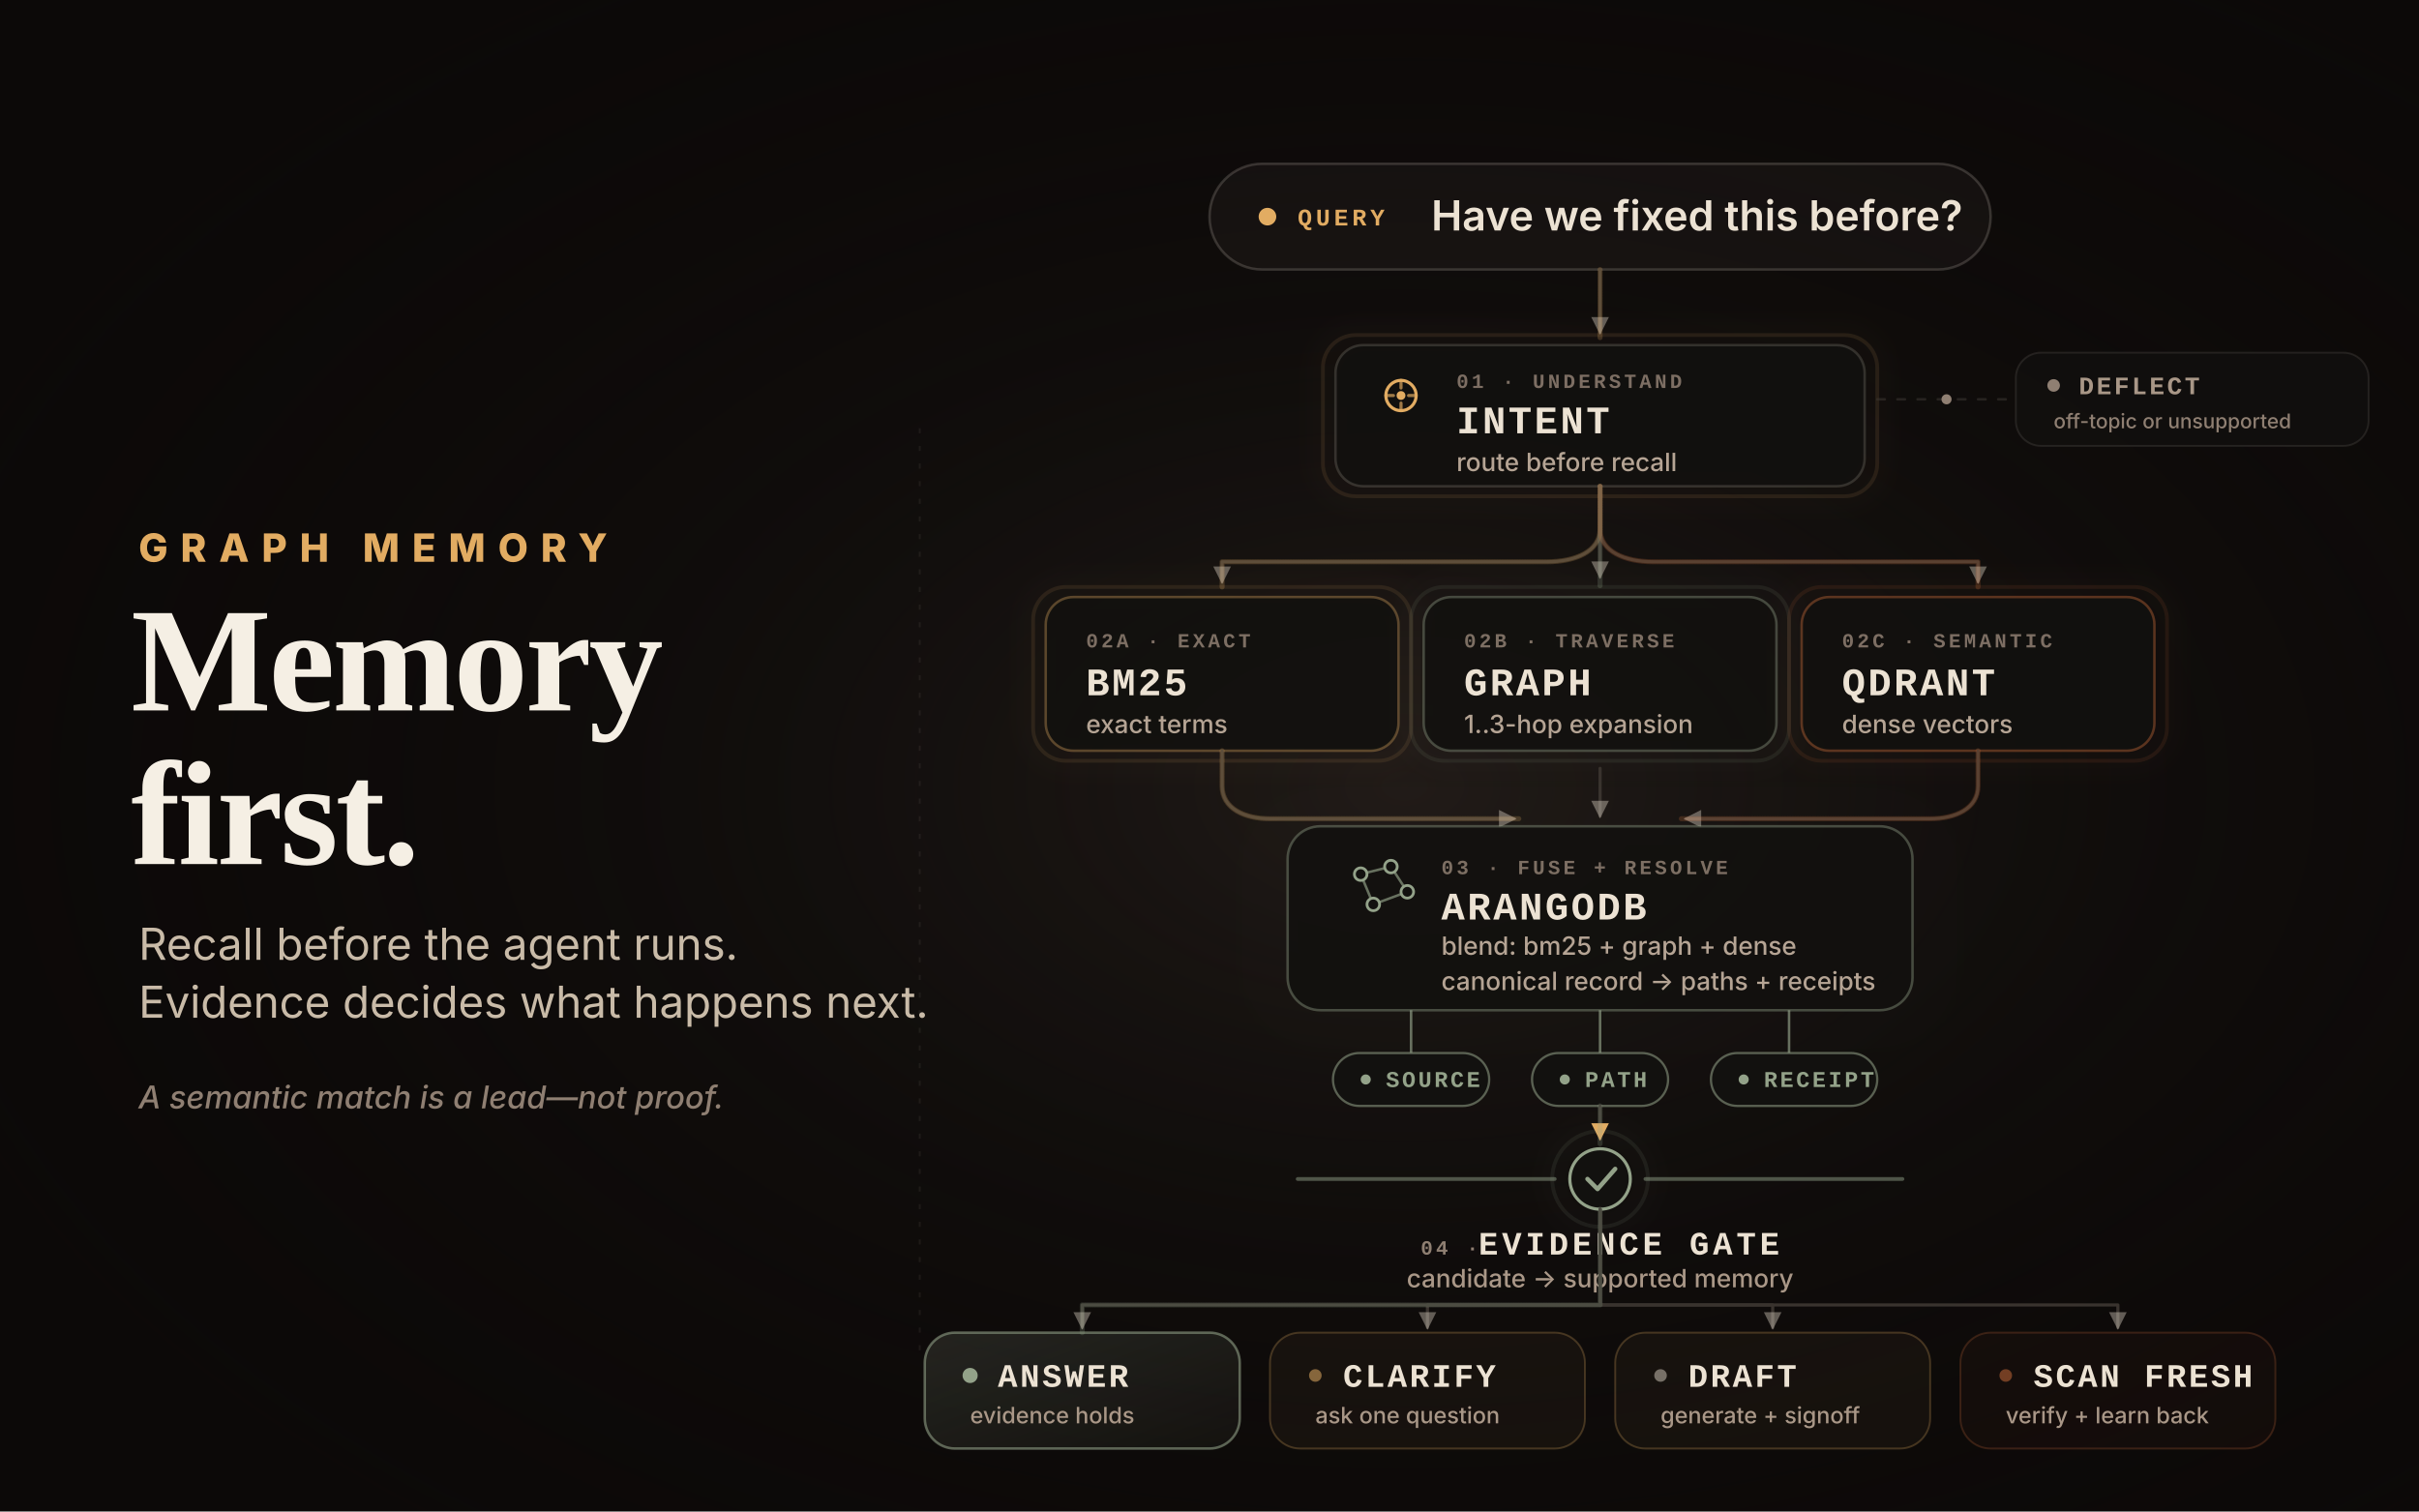
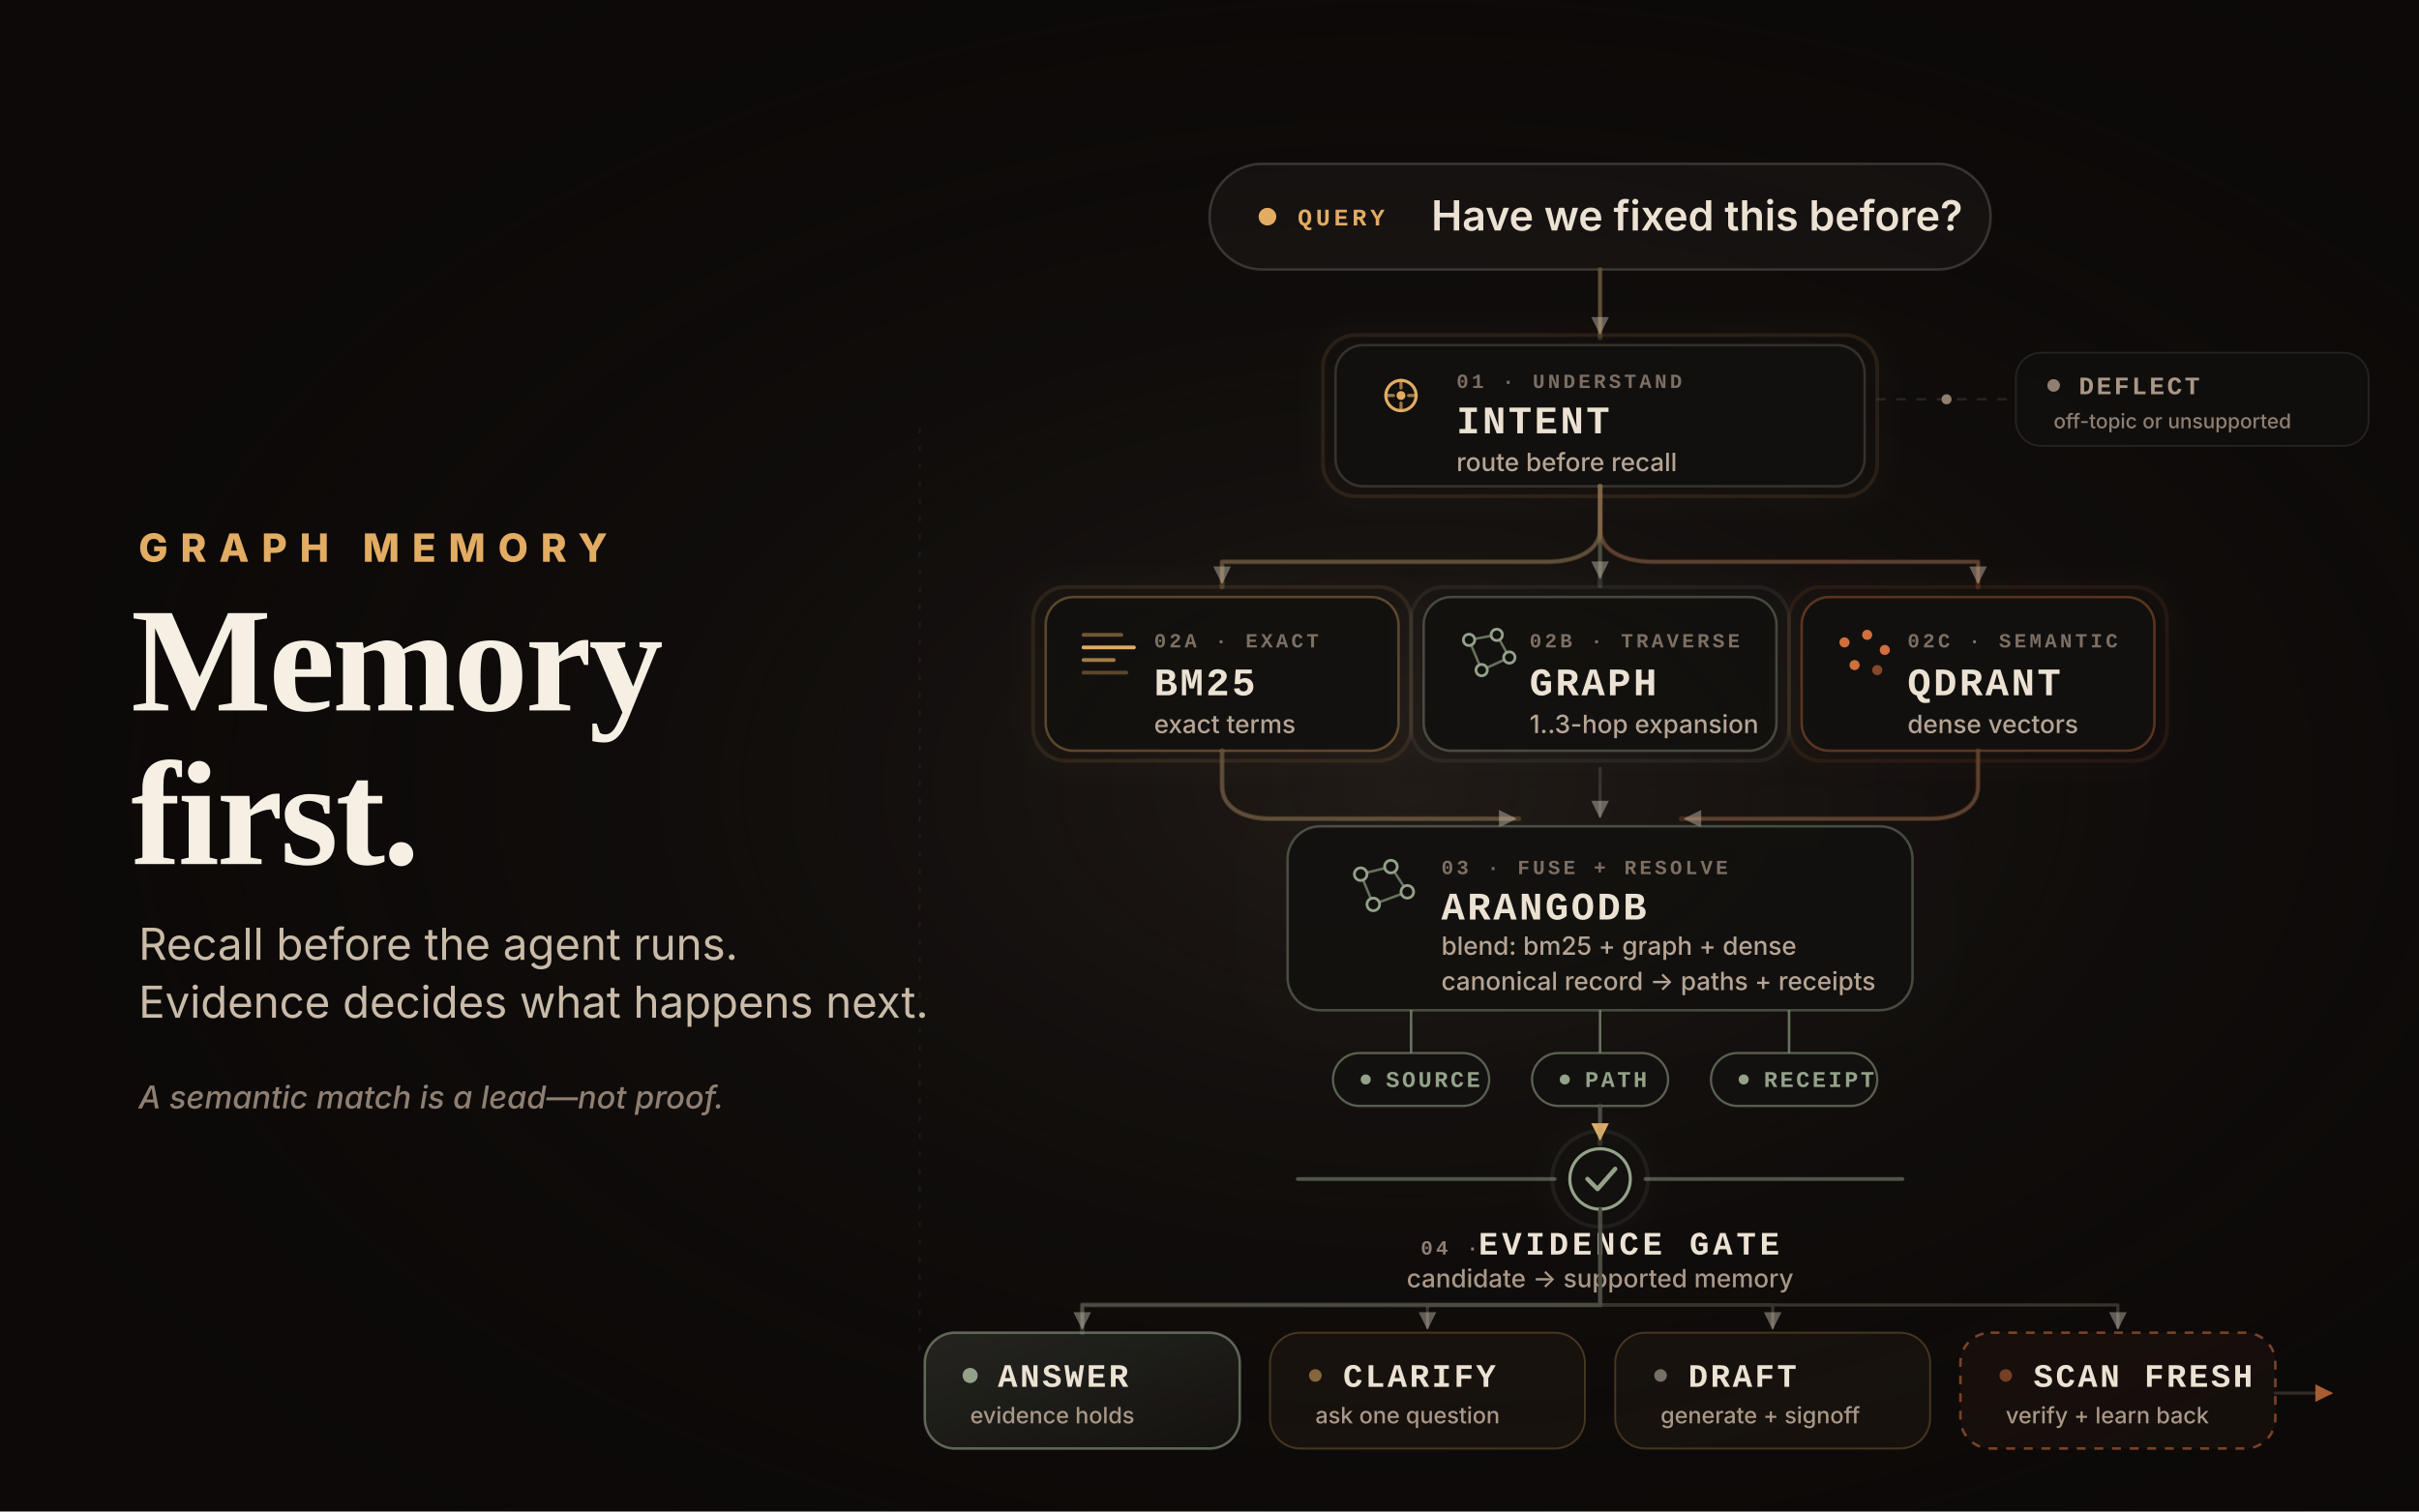
<svg xmlns="http://www.w3.org/2000/svg" viewBox="0 0 1920 1200" width="1920" height="1200" role="img" aria-labelledby="memory-pipeline-title memory-pipeline-desc" tabindex="0">
  <defs>
    <radialGradient id="bg-glow" cx="58%" cy="52%" r="66%">
      <stop offset="0" stop-color="#261f1b" stop-opacity="0.78" />
      <stop offset="0.46" stop-color="#151210" stop-opacity="0.42" />
      <stop offset="1" stop-color="#0c0908" stop-opacity="0" />
    </radialGradient>
    <linearGradient id="answer-fill" x1="0" y1="0" x2="1" y2="1">
      <stop offset="0" stop-color="#93a289" stop-opacity="0.17" />
      <stop offset="1" stop-color="#93a289" stop-opacity="0.05" />
    </linearGradient>
    <marker id="flow-arrow" viewBox="0 0 10 10" refX="7" refY="5" markerWidth="7" markerHeight="7" orient="auto-start-reverse">
      <path d="M 0 1 L 8 5 L 0 9 z" fill="rgba(236,226,211,0.38)" />
+     </marker>
+     <marker id="flow-arrow-ember" viewBox="0 0 10 10" refX="7" refY="5" markerWidth="7" markerHeight="7" orient="auto-start-reverse">
+       <path d="M 0 1 L 8 5 L 0 9 z" fill="#d1703c" />
    </marker>
    <marker id="flow-arrow-brass" viewBox="0 0 10 10" refX="7" refY="5" markerWidth="7" markerHeight="7" orient="auto-start-reverse">
      <path d="M 0 1 L 8 5 L 0 9 z" fill="#e2ac62" />
    </marker>
    <filter id="soft-glow" x="-80%" y="-80%" width="260%" height="260%">
      <feGaussianBlur stdDeviation="10" result="blur" />
      <feMerge>
        <feMergeNode in="blur" />
        <feMergeNode in="SourceGraphic" />
      </feMerge>
    </filter>
    <filter id="wide-glow" x="-120%" y="-120%" width="340%" height="340%">
      <feGaussianBlur stdDeviation="22" />
    </filter>
    <style>
      #memory-pipeline .sans {
        font-family: Inter, ui-sans-serif, system-ui, -apple-system, BlinkMacSystemFont, "Segoe UI", sans-serif;
      }
      #memory-pipeline .mono {
        font-family: ui-monospace, SFMono-Regular, Menlo, Monaco, Consolas, "Liberation Mono", monospace;
      }
      #memory-pipeline .eyebrow {
        fill: #e2ac62;
        font-size: 31px;
        font-weight: 760;
        letter-spacing: 10px;
      }
      #memory-pipeline .serif {
        font-family: Fraunces, Georgia, "Times New Roman", serif;
      }
      #memory-pipeline .headline {
        fill: #f5efe4;
        font-size: 118px;
        font-weight: 720;
        letter-spacing: -2px;
      }
      #memory-pipeline .subhead {
        fill: #c9bba8;
        font-size: 35px;
        font-weight: 430;
      }
      #memory-pipeline .footer {
        fill: #8f7f72;
        font-size: 25px;
        font-weight: 480;
        font-style: italic;
      }
      #memory-pipeline .step {
        fill: #8f7f72;
        font-size: 16px;
        font-weight: 620;
        letter-spacing: 2.5px;
        opacity: 0.85;
      }
      #memory-pipeline .stage-name {
        fill: #ece2d3;
        font-size: 31px;
        font-weight: 760;
        letter-spacing: 2px;
      }
      #memory-pipeline .stage-note {
        fill: #b5a494;
        font-size: 20px;
        font-weight: 480;
      }
      #memory-pipeline .query-label {
        fill: #e2ac62;
        font-size: 19px;
        font-weight: 760;
        letter-spacing: 3px;
      }
      #memory-pipeline .query-text {
        fill: #ece2d3;
        font-size: 33px;
        font-weight: 570;
      }
      #memory-pipeline .token-label {
        fill: #93a289;
        font-size: 18px;
        font-weight: 730;
        letter-spacing: 2px;
      }
      #memory-pipeline .gate-name {
        fill: #ece2d3;
        font-size: 26px;
        font-weight: 760;
        letter-spacing: 3px;
      }
      #memory-pipeline .gate-note {
        fill: #a99787;
        font-size: 20px;
        font-weight: 480;
      }
      #memory-pipeline .outcome-name {
        fill: #ece2d3;
        font-size: 26px;
        font-weight: 760;
        letter-spacing: 2px;
      }
      #memory-pipeline .outcome-note {
        fill: #a99787;
        font-size: 18px;
        font-weight: 490;
      }
      #memory-pipeline .aside-name {
        fill: #a99787;
        font-size: 20px;
        font-weight: 720;
        letter-spacing: 2px;
      }
      #memory-pipeline .aside-note {
        fill: #8f7f72;
        font-size: 16px;
        font-weight: 470;
      }

      #memory-pipeline .panel {
        fill: rgba(18, 17, 15, 0.86);
        stroke: rgba(236, 226, 211, 0.16);
        stroke-width: 2;
      }
      #memory-pipeline .panel-soft {
        fill: rgba(18, 17, 15, 0.68);
        stroke: rgba(236, 226, 211, 0.10);
        stroke-width: 1.5;
      }
      #memory-pipeline .query-shell {
        fill: rgba(236, 226, 211, 0.035);
        stroke: rgba(236, 226, 211, 0.18);
        stroke-width: 2;
      }
      #memory-pipeline .base-path {
        fill: none;
        stroke: #39332e;
        stroke-width: 2.5;
        stroke-linecap: round;
        stroke-linejoin: round;
      }
      #memory-pipeline .base-path-faint {
        fill: none;
        stroke: #39332e;
        stroke-width: 2;
        stroke-linecap: round;
        stroke-dasharray: 6 10;
        opacity: 0.58;
      }
      #memory-pipeline .flow-path {
        fill: none;
        stroke-width: 4;
        stroke-linecap: round;
        stroke-linejoin: round;
        stroke-dasharray: 1;
        stroke-dashoffset: 0;
        opacity: 0.22;
      }
      #memory-pipeline .flow-amber { stroke: #e2ac62; }
      #memory-pipeline .flow-violet { stroke: #d1703c; }
      #memory-pipeline .flow-mint { stroke: #93a289; }
      #memory-pipeline .stage-halo {
        fill: none;
        stroke-width: 3;
        opacity: 0.12;
      }
      #memory-pipeline .halo-amber { stroke: #e2ac62; }
      #memory-pipeline .halo-violet { stroke: #d1703c; }
      #memory-pipeline .halo-mint { stroke: #93a289; }
      #memory-pipeline .intent-mark {
        fill: none;
        stroke: #e2ac62;
        stroke-width: 2.5;
        stroke-linecap: round;
      }
      #memory-pipeline .bm25-line {
        stroke: #e2ac62;
        stroke-width: 3;
        stroke-linecap: round;
      }
      #memory-pipeline .q-node {
        fill: #d1703c;
      }
      #memory-pipeline .q-edge {
        stroke: rgba(209, 112, 60, 0.7);
        stroke-width: 1.5;
      }
      #memory-pipeline .graph-edge {
        stroke: rgba(147, 162, 137, 0.66);
        stroke-width: 2;
      }
      #memory-pipeline .graph-node {
        fill: #12110f;
        stroke: #93a289;
        stroke-width: 2.2;
      }
      #memory-pipeline .token {
        fill: #12110f;
        stroke: rgba(147, 162, 137, 0.55);
        stroke-width: 1.8;
      }
      #memory-pipeline .gate-line {
        stroke: rgba(147, 162, 137, 0.48);
        stroke-width: 3;
        stroke-linecap: round;
      }
      #memory-pipeline .gate-ring {
        fill: #12110f;
        stroke: #93a289;
        stroke-width: 2.5;
      }
      #memory-pipeline .gate-check {
        fill: none;
        stroke: #93a289;
        stroke-width: 3.5;
        stroke-linecap: round;
        stroke-linejoin: round;
      }
      #memory-pipeline .answer-shell {
        fill: url(#answer-fill);
        stroke: rgba(147, 162, 137, 0.58);
        stroke-width: 2;
      }
      #memory-pipeline .clarify-shell {
        fill: rgba(226, 172, 98, 0.045);
        stroke: rgba(226, 172, 98, 0.25);
        stroke-width: 1.5;
      }
      #memory-pipeline .scan-shell {
-         fill: rgba(209, 112, 60, 0.035);
-         stroke: rgba(209, 112, 60, 0.22);
-         stroke-width: 1.5;
+         fill: rgba(209, 112, 60, 0.05);
+         stroke: rgba(209, 112, 60, 0.55);
+         stroke-width: 2;
+         stroke-dasharray: 7 7;
      }
      #memory-pipeline .active-dot { fill: #93a289; }
      #memory-pipeline .deflect-dot { fill: #8f7f72; }
      #memory-pipeline .panel-02a { stroke: rgba(226, 172, 98, 0.34); }
      #memory-pipeline .panel-02b { stroke: rgba(209, 112, 60, 0.38); }
      #memory-pipeline .panel-03  { stroke: rgba(147, 162, 137, 0.40); }
      #memory-pipeline .panel-02g { stroke: rgba(147, 162, 137, 0.38); }

      @media (prefers-reduced-motion: no-preference) {
        @keyframes draw-query {
          0%, 4% { stroke-dashoffset: 1; opacity: 0; }
          14%, 28% { stroke-dashoffset: 0; opacity: 1; }
          36%, 100% { stroke-dashoffset: 0; opacity: 0.18; }
        }
        @keyframes pulse-intent {
          0%, 8%, 100% { opacity: 0; transform: scale(0.96); }
          16%, 28% { opacity: 0.75; transform: scale(1); }
          36% { opacity: 0.12; transform: scale(1.04); }
        }
        @keyframes draw-split {
          0%, 18% { stroke-dashoffset: 1; opacity: 0; }
          32%, 46% { stroke-dashoffset: 0; opacity: 1; }
          54%, 100% { stroke-dashoffset: 0; opacity: 0.18; }
        }
        @keyframes pulse-recall {
          0%, 22%, 100% { opacity: 0; transform: scale(0.97); }
          32%, 47% { opacity: 0.72; transform: scale(1); }
          55% { opacity: 0.10; transform: scale(1.03); }
        }
        @keyframes draw-merge {
          0%, 36% { stroke-dashoffset: 1; opacity: 0; }
          50%, 62% { stroke-dashoffset: 0; opacity: 1; }
          70%, 100% { stroke-dashoffset: 0; opacity: 0.18; }
        }
        @keyframes pulse-record {
          0%, 42%, 100% { opacity: 0; transform: scale(0.98); }
          52%, 68% { opacity: 0.7; transform: scale(1); }
          76% { opacity: 0.10; transform: scale(1.035); }
        }
        @keyframes proof-on {
          0%, 52%, 100% { opacity: 0.35; }
          62%, 76% { opacity: 1; }
          84% { opacity: 0.48; }
        }
        @keyframes draw-gate {
          0%, 58% { stroke-dashoffset: 1; opacity: 0; }
          72%, 84% { stroke-dashoffset: 0; opacity: 1; }
          92%, 100% { stroke-dashoffset: 0; opacity: 0.18; }
        }
        @keyframes pulse-gate {
          0%, 62%, 100% { opacity: 0; transform: scale(0.9); }
          74%, 88% { opacity: 0.8; transform: scale(1); }
          96% { opacity: 0.14; transform: scale(1.06); }
        }
        @keyframes answer-on {
          0%, 72%, 100% { opacity: 0.48; }
          84%, 96% { opacity: 1; }
        }
        @keyframes query-dot {
          0%, 2% { transform: scale(0.7); opacity: 0.3; }
          10%, 22% { transform: scale(1.25); opacity: 1; }
          32%, 100% { transform: scale(1); opacity: 0.55; }
        }
        #memory-pipeline .query-flow { animation: draw-query 9s ease-in-out infinite; }
        #memory-pipeline .intent-halo {
          transform-origin: 1070px 330px;
          animation: pulse-intent 9s ease-in-out infinite;
        }
        #memory-pipeline .split-flow { animation: draw-split 9s ease-in-out infinite; }
        #memory-pipeline .bm25-halo {
          transform-origin: 770px 535px;
          animation: pulse-recall 9s ease-in-out infinite;
        }
        #memory-pipeline .graph-halo {
          transform-origin: 1070px 535px;
          animation: pulse-recall 9s ease-in-out infinite;
          animation-delay: 0.09s;
        }
        #memory-pipeline .qdrant-halo {
          transform-origin: 1370px 535px;
          animation: pulse-recall 9s ease-in-out infinite;
          animation-delay: 0.18s;
        }
        #memory-pipeline .merge-flow { animation: draw-merge 9s ease-in-out infinite; }
        #memory-pipeline .record-halo {
          transform-origin: 1070px 729px;
          animation: pulse-record 9s ease-in-out infinite;
        }
        #memory-pipeline .proof-1 { animation: proof-on 9s ease-in-out infinite; }
        #memory-pipeline .proof-2 { animation: proof-on 9s ease-in-out infinite; animation-delay: 0.18s; }
        #memory-pipeline .proof-3 { animation: proof-on 9s ease-in-out infinite; animation-delay: 0.36s; }
        #memory-pipeline .gate-flow { animation: draw-gate 9s ease-in-out infinite; }
        #memory-pipeline .gate-halo {
          transform-origin: 1070px 936px;
          animation: pulse-gate 9s ease-in-out infinite;
        }
        #memory-pipeline .answer-state { animation: answer-on 9s ease-in-out infinite; }
        #memory-pipeline .query-dot { transform-origin: 806px 172px; animation: query-dot 9s ease-in-out infinite; }
      }
    </style>
  </defs>
  <g id="memory-pipeline">
    <rect width="1920" height="1200" fill="#0c0908" />
    <rect width="1920" height="1200" fill="url(#bg-glow)" />
    <g aria-label="Card heading">
      <text x="110" y="446" class="sans eyebrow">GRAPH MEMORY</text>
      <text x="104" y="564" class="serif headline">Memory</text>
      <text x="104" y="686" class="serif headline">first.</text>
      <text x="110" y="762" class="sans subhead">Recall before the agent runs.</text>
      <text x="110" y="808" class="sans subhead">Evidence decides what happens next.</text>
      <text x="110" y="880" class="sans footer">A semantic match is a lead—not proof.</text>
    </g>
    <line x1="730" y1="340" x2="730" y2="1080" stroke="rgba(236,226,211,0.07)" stroke-dasharray="4 10" stroke-width="1.5" />
    <g transform="translate(200 0)">
      <g aria-label="Example question">
        <rect x="760" y="130" width="620" height="84" rx="42" class="query-shell" />
        <circle cx="806" cy="172" r="7" fill="#e2ac62" class="query-dot" />
        <text x="830" y="179" class="mono query-label">QUERY</text>
        <text x="936" y="183" class="sans query-text">Have we fixed this before?</text>
      </g>
      <g aria-label="Intent stage">
        <path d="M1070 214 V264" class="base-path" marker-end="url(#flow-arrow)" />
        <path d="M1070 214 V268" class="flow-path flow-amber query-flow" pathLength="1" />
        <rect x="850" y="266" width="440" height="128" rx="26" class="stage-halo halo-amber intent-halo" filter="url(#soft-glow)" />
        <rect x="860" y="274" width="420" height="112" rx="22" class="panel" />
        <g transform="translate(896 300)" aria-hidden="true">
          <circle cx="16" cy="14" r="12" class="intent-mark" />
          <path d="M16 2 V8 M16 20 V26 M4 14 H10 M22 14 H28" class="intent-mark" opacity="0.68" />
          <circle cx="16" cy="14" r="3.5" fill="#e2ac62" />
        </g>
        <text x="956" y="308" class="mono step">01 · UNDERSTAND</text>
        <text x="956" y="344" class="mono stage-name">INTENT</text>
        <text x="956" y="374" class="sans stage-note">route before recall</text>
        <path d="M1290 317 H1400" class="base-path-faint" />
        <circle cx="1345" cy="317" r="4" class="deflect-dot" />
        <g aria-label="Deflect branch">
          <rect x="1400" y="280" width="280" height="74" rx="20" class="panel-soft" />
          <circle cx="1430" cy="306" r="5" class="deflect-dot" />
          <text x="1450" y="313" class="mono aside-name">DEFLECT</text>
          <text x="1430" y="340" class="sans aside-note">off-topic or unsupported</text>
        </g>
      </g>
      <g aria-label="Hybrid recall stage">
        <path d="M1070 386 V420 C1070 438 1050 446 1028 446 H770 V462" class="base-path" marker-end="url(#flow-arrow)" />
        <path d="M1070 386 V458" class="base-path" marker-end="url(#flow-arrow)" />
        <path d="M1070 386 V420 C1070 438 1090 446 1112 446 H1370 V462" class="base-path" marker-end="url(#flow-arrow)" />
        <path d="M1070 386 V420 C1070 438 1050 446 1028 446 H770 V466" class="flow-path flow-amber split-flow" pathLength="1" />
        <path d="M1070 386 V466" class="flow-path flow-mint split-flow" pathLength="1" />
        <path d="M1070 386 V420 C1070 438 1090 446 1112 446 H1370 V466" class="flow-path flow-violet split-flow" pathLength="1" />
        <rect x="620" y="466" width="300" height="138" rx="26" class="stage-halo halo-amber bm25-halo" filter="url(#soft-glow)" />
        <rect x="630" y="474" width="280" height="122" rx="22" class="panel panel-02a" />
-         <text x="662" y="514" class="mono step">02A · EXACT</text>
-         <text x="662" y="552" class="mono stage-name">BM25</text>
-         <text x="662" y="582" class="sans stage-note">exact terms</text>
+         <g transform="translate(660 500)" aria-hidden="true">
+           <line x1="0" y1="4" x2="30" y2="4" class="bm25-line" opacity="0.45" />
+           <line x1="0" y1="14" x2="40" y2="14" class="bm25-line" />
+           <line x1="0" y1="24" x2="24" y2="24" class="bm25-line" opacity="0.68" />
+           <line x1="0" y1="34" x2="34" y2="34" class="bm25-line" opacity="0.35" />
+         </g>
+         <text x="716" y="514" class="mono step">02A · EXACT</text>
+         <text x="716" y="552" class="mono stage-name">BM25</text>
+         <text x="716" y="582" class="sans stage-note">exact terms</text>
        <rect x="920" y="466" width="300" height="138" rx="26" class="stage-halo halo-mint graph-halo" filter="url(#soft-glow)" />
        <rect x="930" y="474" width="280" height="122" rx="22" class="panel panel-02g" />
-         <text x="962" y="514" class="mono step">02B · TRAVERSE</text>
-         <text x="962" y="552" class="mono stage-name">GRAPH</text>
-         <text x="962" y="582" class="sans stage-note">1..3-hop expansion</text>
+         <g transform="translate(958 500)" aria-hidden="true">
+           <line x1="8" y1="8" x2="30" y2="4" class="graph-edge" />
+           <line x1="30" y1="4" x2="40" y2="22" class="graph-edge" />
+           <line x1="8" y1="8" x2="18" y2="32" class="graph-edge" />
+           <line x1="18" y1="32" x2="40" y2="22" class="graph-edge" />
+           <circle cx="8" cy="8" r="4.5" class="graph-node" />
+           <circle cx="30" cy="4" r="4.5" class="graph-node" />
+           <circle cx="40" cy="22" r="4.5" class="graph-node" />
+           <circle cx="18" cy="32" r="4.5" class="graph-node" />
+         </g>
+         <text x="1014" y="514" class="mono step">02B · TRAVERSE</text>
+         <text x="1014" y="552" class="mono stage-name">GRAPH</text>
+         <text x="1014" y="582" class="sans stage-note">1..3-hop expansion</text>
        <rect x="1220" y="466" width="300" height="138" rx="26" class="stage-halo halo-violet qdrant-halo" filter="url(#soft-glow)" />
        <rect x="1230" y="474" width="280" height="122" rx="22" class="panel panel-02b" />
-         <text x="1262" y="514" class="mono step">02C · SEMANTIC</text>
-         <text x="1262" y="552" class="mono stage-name">QDRANT</text>
-         <text x="1262" y="582" class="sans stage-note">dense vectors</text>
+         <g transform="translate(1258 500)" aria-hidden="true">
+           <circle cx="6" cy="10" r="4" class="q-node" />
+           <circle cx="24" cy="4" r="4" class="q-node" />
+           <circle cx="38" cy="16" r="4" class="q-node" />
+           <circle cx="14" cy="28" r="4" class="q-node" />
+           <circle cx="32" cy="32" r="4" class="q-node" opacity="0.6" />
+         </g>
+         <text x="1314" y="514" class="mono step">02C · SEMANTIC</text>
+         <text x="1314" y="552" class="mono stage-name">QDRANT</text>
+         <text x="1314" y="582" class="sans stage-note">dense vectors</text>
      </g>
      <g aria-label="Canonical record and graph evidence stage">
        <path d="M770 596 V624 C770 642 788 650 808 650 H1002" class="base-path" marker-end="url(#flow-arrow)" />
        <path d="M1070 610 V648" class="base-path" marker-end="url(#flow-arrow)" />
        <path d="M1370 596 V624 C1370 642 1352 650 1332 650 H1138" class="base-path" marker-end="url(#flow-arrow)" />
        <path d="M770 596 V624 C770 642 788 650 808 650 H1006" class="flow-path flow-amber merge-flow" pathLength="1" />
        <path d="M1370 596 V624 C1370 642 1352 650 1332 650 H1134" class="flow-path flow-violet merge-flow" pathLength="1" />
        <rect x="808" y="648" width="524" height="162" rx="32" class="stage-halo halo-mint record-halo" filter="url(#wide-glow)" />
        <rect x="822" y="656" width="496" height="146" rx="26" class="panel panel-03" />
        <g transform="translate(872 684)" aria-hidden="true">
          <line x1="8" y1="10" x2="32" y2="4" class="graph-edge" />
          <line x1="32" y1="4" x2="45" y2="24" class="graph-edge" />
          <line x1="8" y1="10" x2="18" y2="34" class="graph-edge" />
          <line x1="18" y1="34" x2="45" y2="24" class="graph-edge" />
          <circle cx="8" cy="10" r="5" class="graph-node" />
          <circle cx="32" cy="4" r="5" class="graph-node" />
          <circle cx="45" cy="24" r="5" class="graph-node" />
          <circle cx="18" cy="34" r="5" class="graph-node" />
        </g>
        <text x="944" y="694" class="mono step">03 · FUSE + RESOLVE</text>
        <text x="944" y="730" class="mono stage-name">ARANGODB</text>
        <text x="944" y="758" class="sans stage-note">blend: bm25 + graph + dense</text>
        <text x="944" y="786" class="sans stage-note">canonical record → paths + receipts</text>
        <g class="proof-1" aria-label="Source evidence">
          <path d="M920 802 V836" class="graph-edge" />
          <rect x="858" y="836" width="124" height="42" rx="21" class="token" />
          <circle cx="884" cy="857" r="4" fill="#93a289" />
          <text x="900" y="863" class="mono token-label">SOURCE</text>
        </g>
        <g class="proof-2" aria-label="Graph path evidence">
          <path d="M1070 802 V836" class="graph-edge" />
          <rect x="1016" y="836" width="108" height="42" rx="21" class="token" />
          <circle cx="1042" cy="857" r="4" fill="#93a289" />
          <text x="1058" y="863" class="mono token-label">PATH</text>
        </g>
        <g class="proof-3" aria-label="Receipt evidence">
          <path d="M1220 802 V836" class="graph-edge" />
          <rect x="1158" y="836" width="132" height="42" rx="21" class="token" />
          <circle cx="1184" cy="857" r="4" fill="#93a289" />
          <text x="1200" y="863" class="mono token-label">RECEIPT</text>
        </g>
      </g>
      <g aria-label="Evidence gate">
        <path d="M1070 878 V904" class="base-path" marker-end="url(#flow-arrow-brass)" />
        <path d="M1070 878 V908" class="flow-path flow-mint gate-flow" pathLength="1" />
        <circle cx="1070" cy="936" r="38" class="stage-halo halo-mint gate-halo" filter="url(#soft-glow)" />
        <line x1="830" y1="936" x2="1034" y2="936" class="gate-line" />
        <line x1="1106" y1="936" x2="1310" y2="936" class="gate-line" />
        <circle cx="1070" cy="936" r="24" class="gate-ring" />
        <path d="M1060 936 L1068 944 L1082 928" class="gate-check" />
        <text x="1070" y="996" text-anchor="middle" class="mono gate-name">
          <tspan class="step" fill="#8f7f72">04 · </tspan>EVIDENCE GATE</text>
        <text x="1070" y="1022" text-anchor="middle" class="sans gate-note">candidate → supported memory</text>
      </g>
      <g aria-label="Bounded outcomes">
        <path d="M1070 960 V1036 H659 V1054" class="base-path" marker-end="url(#flow-arrow)" />
        <path d="M1070 960 V1036 H933 V1054" class="base-path" marker-end="url(#flow-arrow)" />
        <path d="M1070 960 V1036 H1207 V1054" class="base-path" marker-end="url(#flow-arrow)" />
        <path d="M1070 960 V1036 H1481 V1054" class="base-path" marker-end="url(#flow-arrow)" />
        <path d="M1070 960 V1036 H659 V1058" class="flow-path flow-mint gate-flow" pathLength="1" />
        <g class="answer-state" aria-label="Answer outcome">
          <rect x="534" y="1058" width="250" height="92" rx="24" class="answer-shell" />
          <circle cx="570" cy="1092" r="6" class="active-dot" />
          <text x="592" y="1101" class="mono outcome-name">ANSWER</text>
          <text x="570" y="1130" class="sans outcome-note">evidence holds</text>
        </g>
        <g aria-label="Clarify outcome">
          <rect x="808" y="1058" width="250" height="92" rx="24" class="clarify-shell" />
          <circle cx="844" cy="1092" r="5" fill="#e2ac62" opacity="0.55" />
          <text x="866" y="1101" class="mono outcome-name">CLARIFY</text>
          <text x="844" y="1130" class="sans outcome-note">ask one question</text>
        </g>
        <g aria-label="Draft outcome">
          <rect x="1082" y="1058" width="250" height="92" rx="24" class="clarify-shell" />
          <circle cx="1118" cy="1092" r="5" fill="#ece2d3" opacity="0.45" />
          <text x="1140" y="1101" class="mono outcome-name">DRAFT</text>
          <text x="1118" y="1130" class="sans outcome-note">generate + signoff</text>
        </g>
        <g aria-label="Scan fresh outcome">
          <rect x="1356" y="1058" width="250" height="92" rx="24" class="scan-shell" />
          <circle cx="1392" cy="1092" r="5" fill="#d1703c" opacity="0.5" />
          <text x="1414" y="1101" class="mono outcome-name">SCAN FRESH</text>
          <text x="1392" y="1130" class="sans outcome-note">verify + learn back</text>
+           <path d="M1606 1106 H1650" class="base-path" stroke="#d1703c" opacity="0.8" marker-end="url(#flow-arrow-ember)" />
        </g>
      </g>
    </g>
  </g>
</svg>
